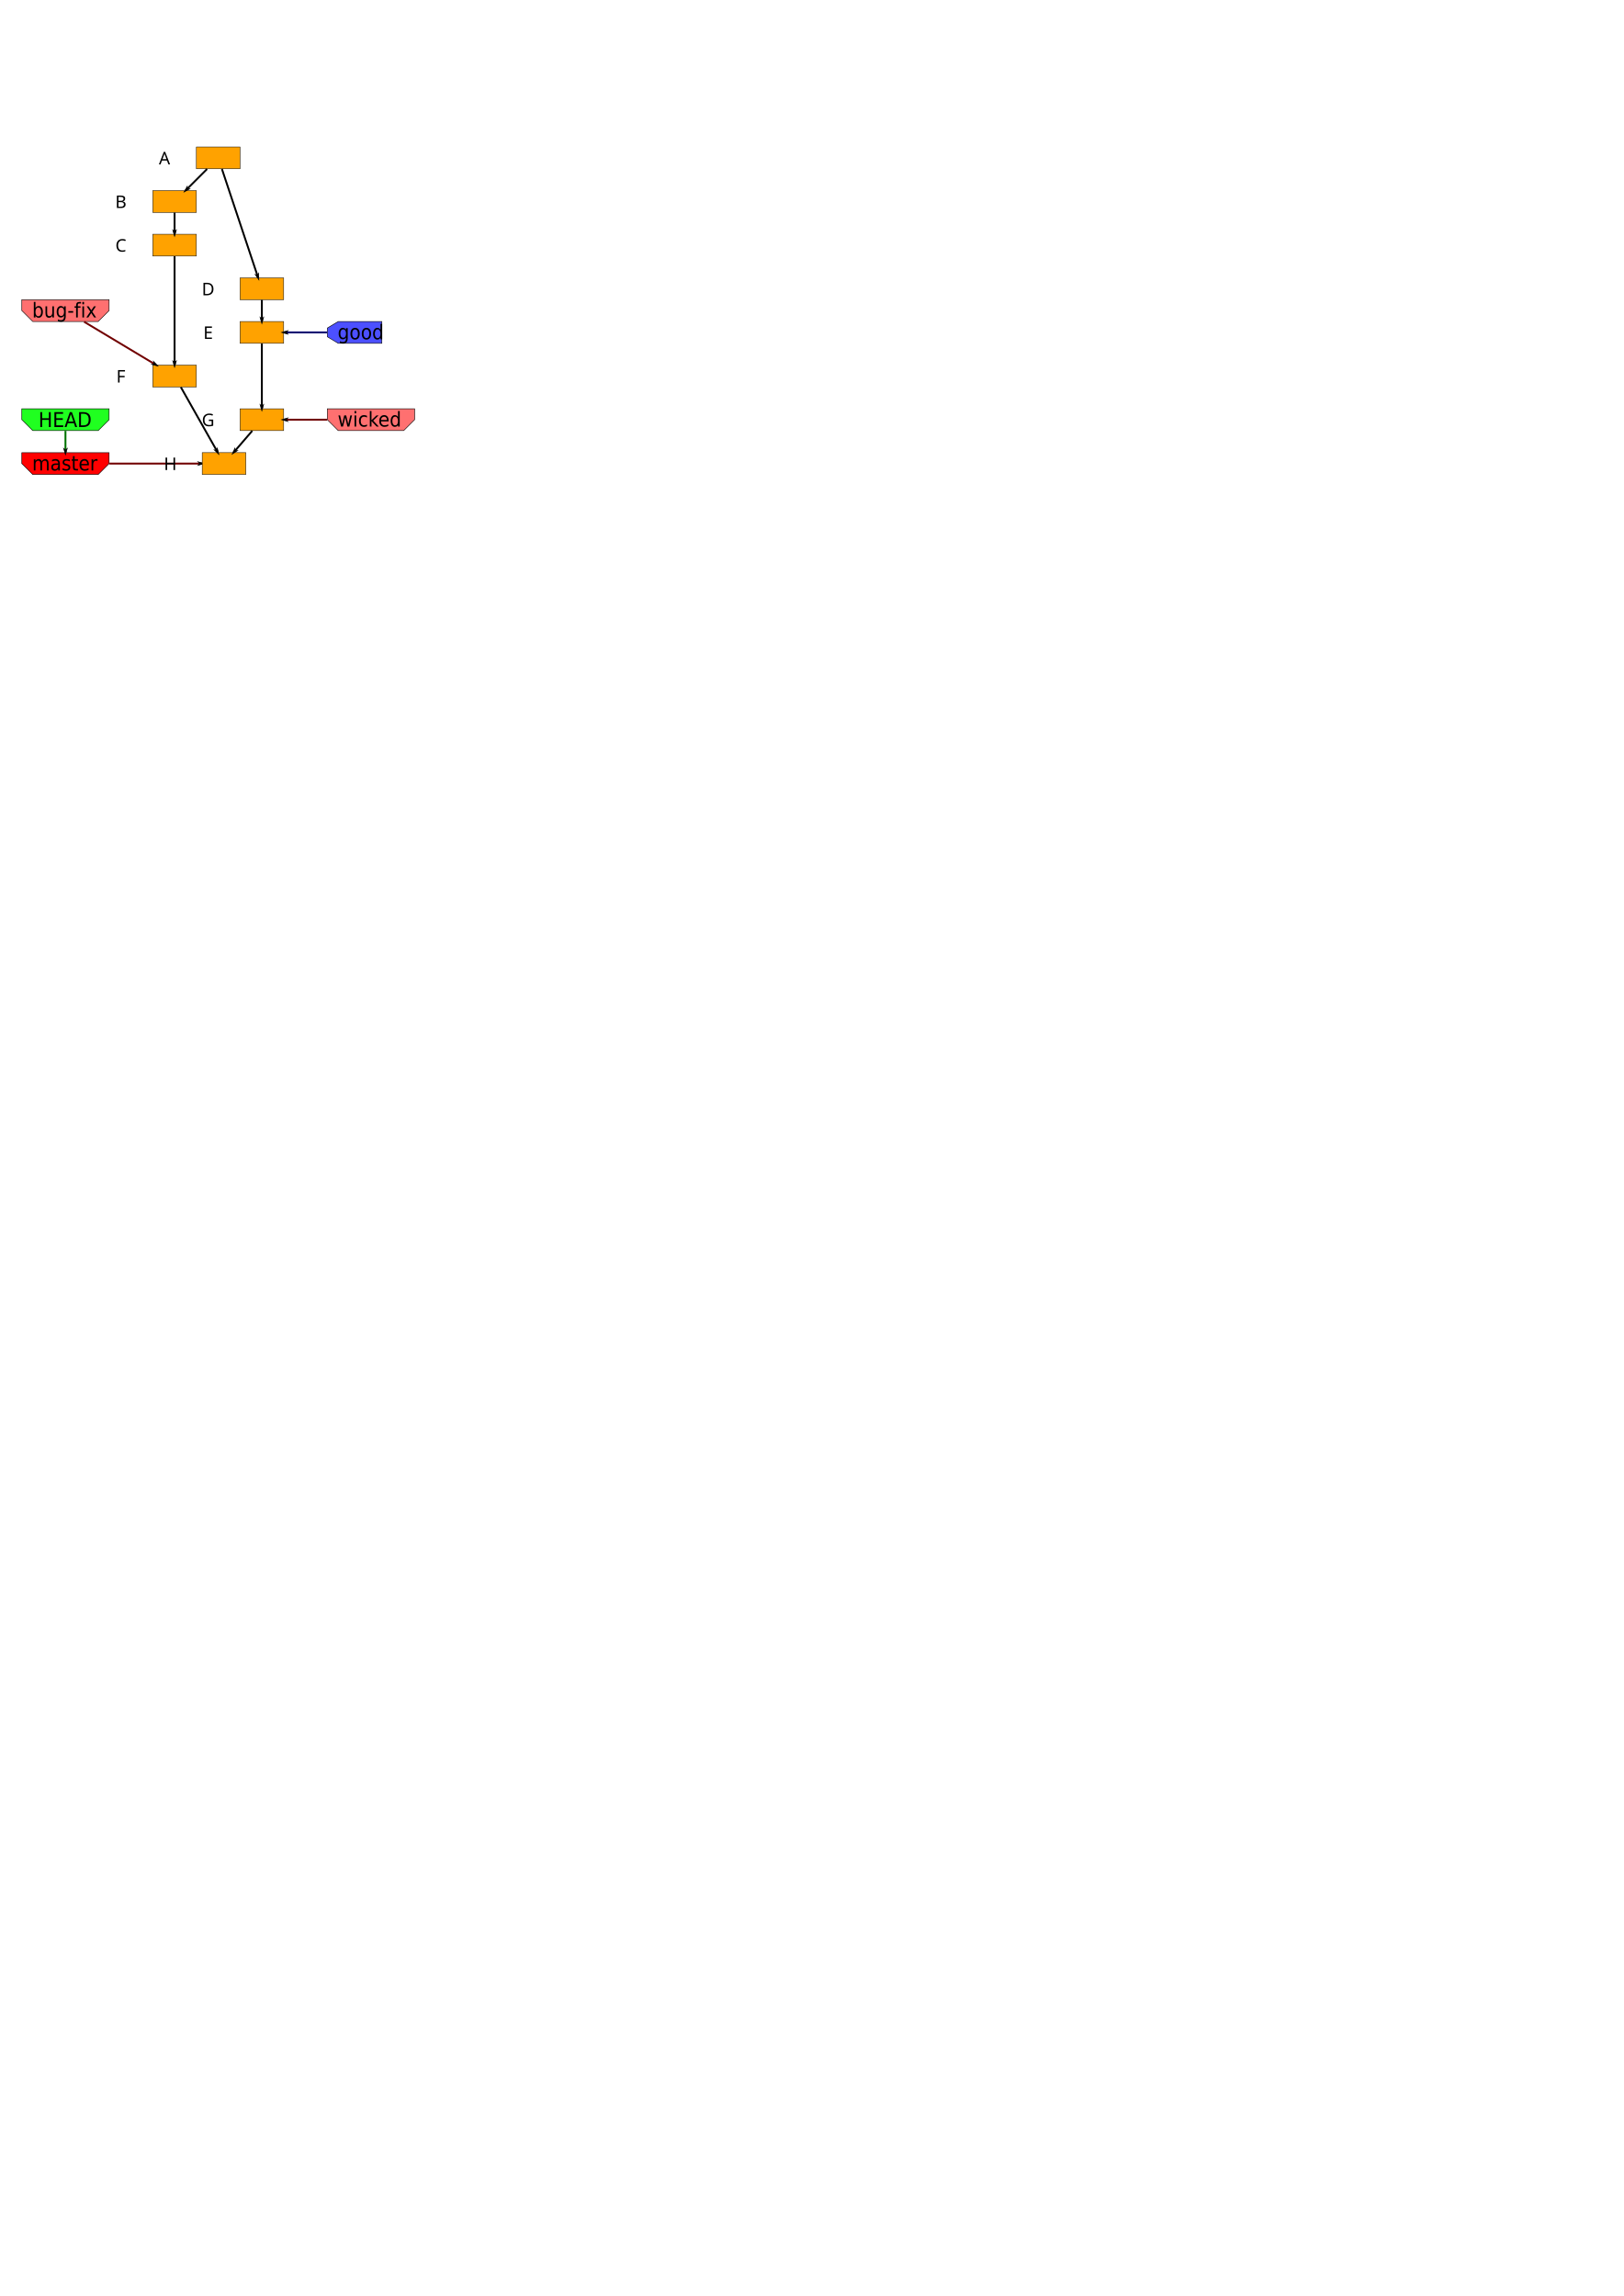
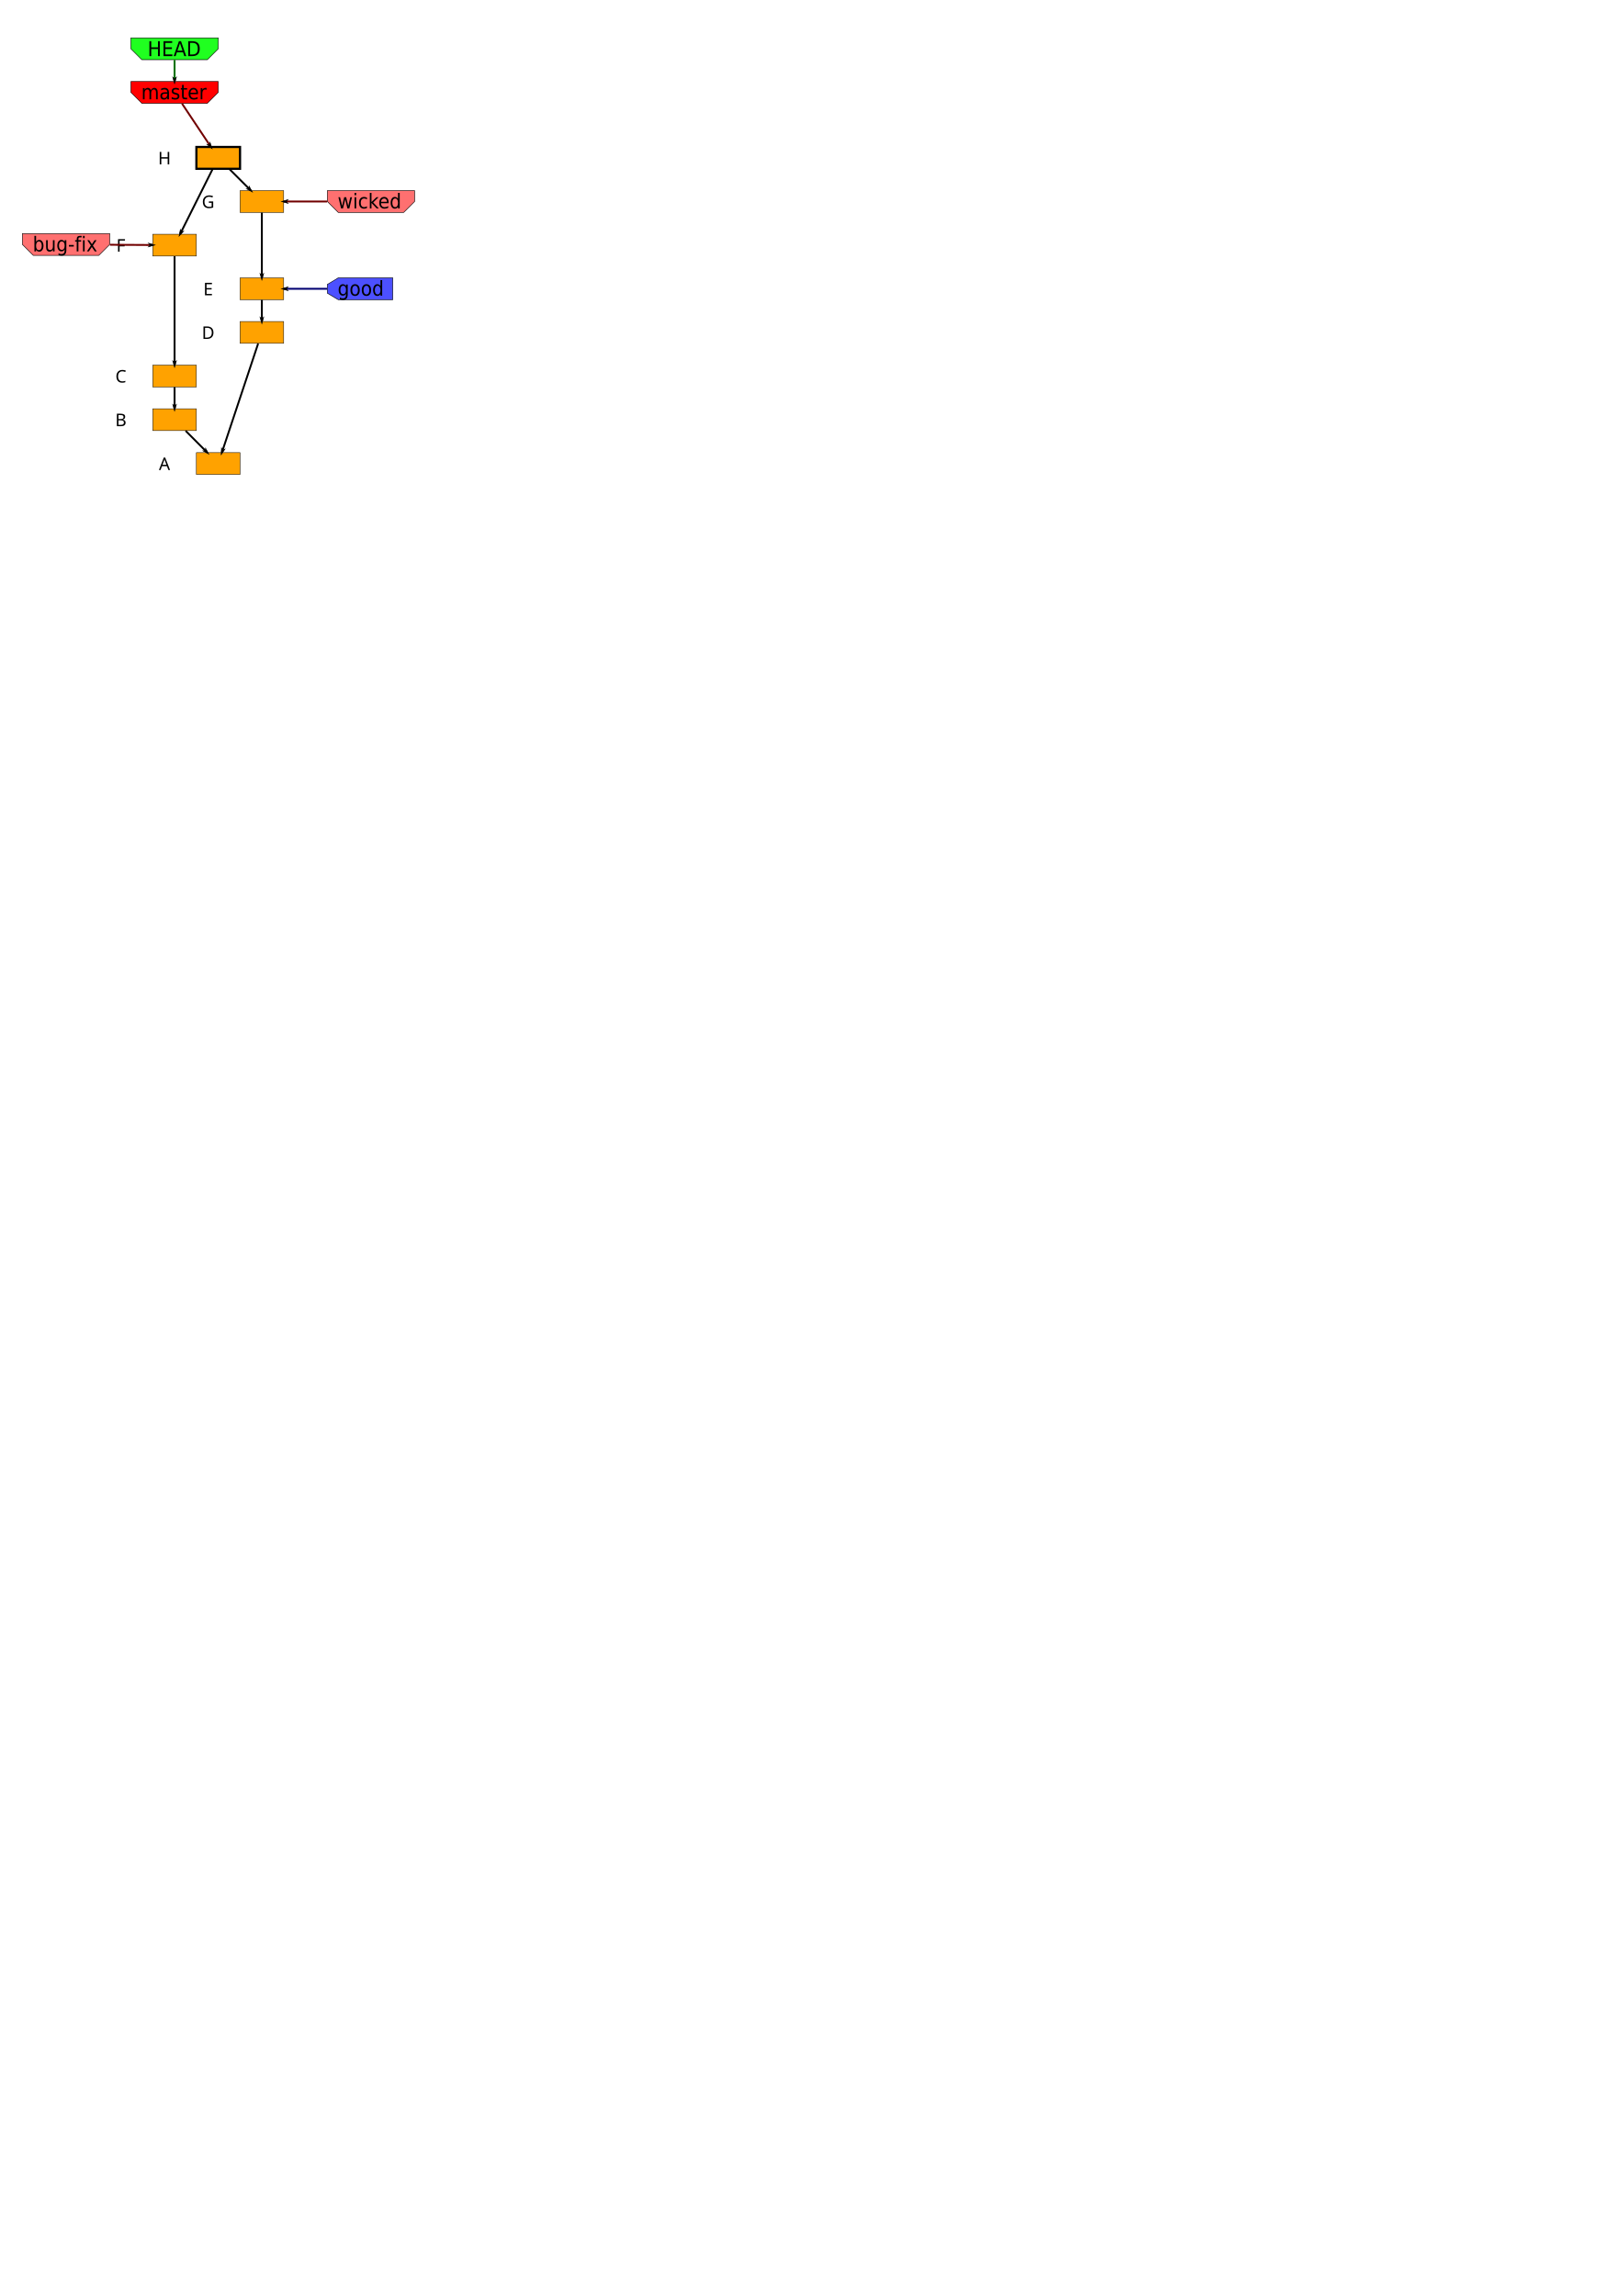
<svg xmlns="http://www.w3.org/2000/svg" width="744.094" height="1052.362" id="svg1317">
  <defs id="defs1319">
    <marker orient="auto" refY="0.0" refX="0.0" id="Arrow1Sstart" style="overflow:visible">
      <path id="path4028" d="M 0.0,0.0 L 5.0,-5.0 L -12.5,0.0 L 5.0,5.0 L 0.0,0.0 z " style="fill-rule:evenodd;stroke:#000000;stroke-width:1.0pt;marker-start:none" transform="scale(0.2) translate(6,0)" />
    </marker>
    <marker orient="auto" refY="0.0" refX="0.0" id="Arrow1Mstart" style="overflow:visible">
      <path id="path4034" d="M 0.0,0.0 L 5.0,-5.0 L -12.5,0.0 L 5.0,5.0 L 0.0,0.0 z " style="fill-rule:evenodd;stroke:#000000;stroke-width:1.0pt;marker-start:none" transform="scale(0.4) translate(10,0)" />
    </marker>
    <marker orient="auto" refY="0.0" refX="0.0" id="Arrow1Send" style="overflow:visible;">
      <path id="path4025" d="M 0.0,0.0 L 5.0,-5.0 L -12.5,0.0 L 5.0,5.0 L 0.0,0.0 z " style="fill-rule:evenodd;stroke:#000000;stroke-width:1.0pt;marker-start:none;" transform="scale(0.2) rotate(180) translate(6,0)" />
    </marker>
    <marker orient="auto" refY="0.0" refX="0.0" id="Arrow2Mend" style="overflow:visible;">
      <path id="path4013" style="font-size:12.0;fill-rule:evenodd;stroke-width:0.625;stroke-linejoin:round;" d="M 8.719,4.034 L -2.207,0.016 L 8.719,-4.002 C 6.973,-1.63 6.983,1.616 8.719,4.034 z " transform="scale(0.6) rotate(180) translate(0,0)" />
    </marker>
    <marker orient="auto" refY="0.0" refX="0.0" id="Arrow1Mend" style="overflow:visible;">
      <path id="path4031" d="M 0.0,0.0 L 5.0,-5.0 L -12.5,0.0 L 5.0,5.0 L 0.0,0.0 z " style="fill-rule:evenodd;stroke:#000000;stroke-width:1.0pt;marker-start:none;" transform="scale(0.4) rotate(180) translate(10,0)" />
    </marker>
    <marker orient="auto" refY="0.0" refX="0.0" id="Arrow2Mstart" style="overflow:visible">
      <path id="path4016" style="font-size:12.0;fill-rule:evenodd;stroke-width:0.625;stroke-linejoin:round" d="M 8.719,4.034 L -2.207,0.016 L 8.719,-4.002 C 6.973,-1.63 6.983,1.616 8.719,4.034 z " transform="scale(0.6) translate(0,0)" />
    </marker>
    <marker orient="auto" refY="0.0" refX="0.0" id="Arrow1Lstart" style="overflow:visible">
      <path id="path4040" d="M 0.0,0.0 L 5.0,-5.0 L -12.5,0.0 L 5.0,5.0 L 0.0,0.0 z " style="fill-rule:evenodd;stroke:#000000;stroke-width:1.0pt;marker-start:none" transform="scale(0.8) translate(12.5,0)" />
    </marker>
  </defs>
  <g id="layer1" style="opacity:1">
    <rect style="fill:none;fill-opacity:0;stroke:none;stroke-width:1;stroke-linecap:butt;stroke-linejoin:bevel;stroke-miterlimit:4;stroke-dasharray:none;stroke-dashoffset:0;stroke-opacity:1" id="bg" width="200" height="320" x="0" y="0" rx="1" ry="1" />
    <rect style="fill:black;fill-opacity:0.75;stroke:black;stroke-width:0.5;stroke-linecap:butt;stroke-linejoin:miter;stroke-miterlimit:4;stroke-dasharray:none;stroke-dashoffset:0;stroke-opacity:1" id="rect2855" width="0" height="1" x="217" y="77.362" rx="19.921" ry="1" />
-     <g id="g4933" transform="translate(-5.103265,160.1024)">
+     <g id="g4933" transform="translate(44.89673,-10.02399)">
      <path id="path4877" d="M 15.103,47.386 L 15.103,52.386 L 20.103,57.386 L 50.103,57.386 L 55.103,52.386 L 55.103,47.386 L 15.103,47.386 z" style="opacity:1;fill:#ff0000;fill-opacity:1;fill-rule:evenodd;stroke:#000000;stroke-width:0.253;stroke-linecap:butt;stroke-linejoin:miter;stroke-miterlimit:4;stroke-dasharray:none;stroke-opacity:1" />
      <text id="text4879" y="52.863" x="20.831" style="font-size:6.695px;font-style:normal;font-weight:normal;line-height:125%;opacity:1;fill:#000000;fill-opacity:1;stroke:none;stroke-width:1pt;stroke-linecap:butt;stroke-linejoin:miter;stroke-opacity:1;font-family:Bitstream Vera Sans" xml:space="preserve" transform="scale(0.9517883,1.050654)">
        <tspan style="font-size:8.927px;font-style:normal;font-variant:normal;font-weight:normal;font-stretch:normal;text-align:start;line-height:125%;writing-mode:lr-tb;text-anchor:start;font-family:Bitstream Vera Sans" y="52.863" x="20.831" id="tspan4881">master</tspan>
      </text>
    </g>
-     <g id="g4941" transform="translate(-5.103313,174.976)">
+     <g id="g4941" transform="translate(44.89669,4.976011)">
      <path id="path4905" d="M 15.103,12.386 L 15.103,17.386 L 20.103,22.386 L 50.103,22.386 L 55.103,17.386 L 55.103,12.386 L 15.103,12.386 z" style="opacity:1;fill:#20ff20;fill-opacity:1;fill-rule:evenodd;stroke:#000000;stroke-width:0.253;stroke-linecap:butt;stroke-linejoin:miter;stroke-miterlimit:4;stroke-dasharray:none;stroke-opacity:1" />
      <text id="text4907" y="19.862" x="23.758" style="font-size:6.743px;font-style:normal;font-weight:normal;line-height:125%;opacity:1;fill:#000000;fill-opacity:1;stroke:none;stroke-width:1pt;stroke-linecap:butt;stroke-linejoin:miter;stroke-opacity:1;font-family:Bitstream Vera Sans" xml:space="preserve" transform="scale(0.9568013,1.045149)">
        <tspan style="font-size:8.991px;font-style:normal;font-variant:normal;font-weight:normal;font-stretch:normal;text-align:start;line-height:125%;writing-mode:lr-tb;text-anchor:start;font-family:Bitstream Vera Sans" y="19.862" x="23.758" id="tspan4909">HEAD</tspan>
      </text>
    </g>
    <g id="g4924" transform="translate(64.83769,-10.04457)">
-       <path id="path4885" d="M 45.162,77.407 L 45.162,87.407 L 25.162,87.407 L 25.162,77.407 L 45.162,77.407 z" style="opacity:1;fill:#ffa200;fill-opacity:1;fill-rule:evenodd;stroke:#000000;stroke-width:0.207;stroke-linecap:butt;stroke-linejoin:miter;stroke-miterlimit:4;stroke-dasharray:none;stroke-opacity:1" />
+       <path id="path4885" d="M 45.162,77.407 L 45.162,87.407 L 25.162,87.407 L 25.162,77.407 L 45.162,77.407 z" style="opacity:1;fill:#ffa200;fill-opacity:1;fill-rule:evenodd;stroke:#000000;stroke-width:1;stroke-linecap:butt;stroke-linejoin:miter;stroke-miterlimit:4;stroke-dasharray:none;stroke-opacity:1" />
      <text id="text4916" y="85.389" x="35.022" style="font-size:22px;font-style:normal;font-weight:normal;line-height:125%;fill:#000000;fill-opacity:1;stroke:none;stroke-width:1pt;stroke-linecap:butt;stroke-linejoin:miter;stroke-opacity:1;font-family:Bitstream Vera Sans" xml:space="preserve">
-         <tspan id="tspan4920" style="font-size:8px;font-style:normal;font-variant:normal;font-weight:normal;font-stretch:normal;text-align:center;line-height:125%;writing-mode:lr-tb;text-anchor:middle;font-family:Sans;-inkscape-font-specification:Sans" y="85.389" x="35.022">A</tspan>
+         <tspan id="tspan4920" style="font-size:8px;font-style:normal;font-variant:normal;font-weight:normal;font-stretch:normal;text-align:center;line-height:125%;writing-mode:lr-tb;text-anchor:middle;font-family:Sans;-inkscape-font-specification:Sans" y="85.389" x="35.022">H</tspan>
      </text>
    </g>
-     <path style="opacity:1;fill:none;fill-opacity:0.75;fill-rule:evenodd;stroke:#710000;stroke-width:0.864;stroke-linecap:butt;stroke-linejoin:miter;marker-start:url(#Arrow1Sstart);marker-end:none;stroke-miterlimit:4;stroke-dasharray:none;stroke-opacity:1;display:inline" d="M 92.564,212.469 L 50.126,212.482" id="path4891" />
-     <g style="opacity:1" id="g2466" transform="translate(44.83769,9.955426)">
+     <path style="opacity:1;fill:none;fill-opacity:0.75;fill-rule:evenodd;stroke:#710000;stroke-width:0.864;stroke-linecap:butt;stroke-linejoin:miter;marker-start:url(#Arrow1Sstart);marker-end:none;stroke-miterlimit:4;stroke-dasharray:none;stroke-opacity:1;display:inline" d="M 96.598,67.259 L 83.418,47.489" id="path4891" />
+     <g style="opacity:1" id="g2466" transform="translate(44.83769,29.95543)">
      <path id="path2468" d="M 45.162,77.407 L 45.162,87.407 L 25.162,87.407 L 25.162,77.407 L 45.162,77.407 z" style="opacity:1;fill:#ffa200;fill-opacity:1;fill-rule:evenodd;stroke:#000000;stroke-width:0.207;stroke-linecap:butt;stroke-linejoin:miter;stroke-miterlimit:4;stroke-dasharray:none;stroke-opacity:1" />
      <text id="text2470" y="85.389" x="35.022" style="font-size:22px;font-style:normal;font-weight:normal;line-height:125%;fill:#000000;fill-opacity:1;stroke:none;stroke-width:1pt;stroke-linecap:butt;stroke-linejoin:miter;stroke-opacity:1;font-family:Bitstream Vera Sans" xml:space="preserve">
-         <tspan id="tspan2472" style="font-size:8px;font-style:normal;font-variant:normal;font-weight:normal;font-stretch:normal;text-align:center;line-height:125%;writing-mode:lr-tb;text-anchor:middle;font-family:Sans;-inkscape-font-specification:Sans" y="85.389" x="35.022">B</tspan>
+         <tspan id="tspan2472" style="font-size:8px;font-style:normal;font-variant:normal;font-weight:normal;font-stretch:normal;text-align:center;line-height:125%;writing-mode:lr-tb;text-anchor:middle;font-family:Sans;-inkscape-font-specification:Sans" y="85.389" x="35.022">F</tspan>
      </text>
    </g>
-     <g style="opacity:1" id="g2474" transform="translate(84.83769,49.95543)">
+     <g style="opacity:1" id="g2474" transform="translate(84.83769,9.955426)">
      <path id="path2476" d="M 45.162,77.407 L 45.162,87.407 L 25.162,87.407 L 25.162,77.407 L 45.162,77.407 z" style="opacity:1;fill:#ffa200;fill-opacity:1;fill-rule:evenodd;stroke:#000000;stroke-width:0.207;stroke-linecap:butt;stroke-linejoin:miter;stroke-miterlimit:4;stroke-dasharray:none;stroke-opacity:1" />
      <text id="text2478" y="85.389" x="35.022" style="font-size:22px;font-style:normal;font-weight:normal;line-height:125%;fill:#000000;fill-opacity:1;stroke:none;stroke-width:1pt;stroke-linecap:butt;stroke-linejoin:miter;stroke-opacity:1;font-family:Bitstream Vera Sans" xml:space="preserve">
-         <tspan id="tspan2480" style="font-size:8px;font-style:normal;font-variant:normal;font-weight:normal;font-stretch:normal;text-align:center;line-height:125%;writing-mode:lr-tb;text-anchor:middle;font-family:Sans;-inkscape-font-specification:Sans" y="85.389" x="35.022">D</tspan>
+         <tspan id="tspan2480" style="font-size:8px;font-style:normal;font-variant:normal;font-weight:normal;font-stretch:normal;text-align:center;line-height:125%;writing-mode:lr-tb;text-anchor:middle;font-family:Sans;-inkscape-font-specification:Sans" y="85.389" x="35.022">G</tspan>
      </text>
    </g>
-     <g style="opacity:1" id="g2482" transform="translate(44.83769,29.95543)">
+     <g style="opacity:1" id="g2482" transform="translate(44.83769,89.95543)">
      <path id="path2484" d="M 45.162,77.407 L 45.162,87.407 L 25.162,87.407 L 25.162,77.407 L 45.162,77.407 z" style="opacity:1;fill:#ffa200;fill-opacity:1;fill-rule:evenodd;stroke:#000000;stroke-width:0.207;stroke-linecap:butt;stroke-linejoin:miter;stroke-miterlimit:4;stroke-dasharray:none;stroke-opacity:1" />
      <text id="text2486" y="85.389" x="35.022" style="font-size:22px;font-style:normal;font-weight:normal;line-height:125%;fill:#000000;fill-opacity:1;stroke:none;stroke-width:1pt;stroke-linecap:butt;stroke-linejoin:miter;stroke-opacity:1;font-family:Bitstream Vera Sans" xml:space="preserve">
        <tspan id="tspan2488" style="font-size:8px;font-style:normal;font-variant:normal;font-weight:normal;font-stretch:normal;text-align:center;line-height:125%;writing-mode:lr-tb;text-anchor:middle;font-family:Sans;-inkscape-font-specification:Sans" y="85.389" x="35.022">C</tspan>
      </text>
    </g>
-     <g style="opacity:1" id="g2490" transform="translate(44.83769,89.95543)">
+     <g style="opacity:1" id="g2490" transform="translate(44.83769,109.9554)">
      <path id="path2492" d="M 45.162,77.407 L 45.162,87.407 L 25.162,87.407 L 25.162,77.407 L 45.162,77.407 z" style="opacity:1;fill:#ffa200;fill-opacity:1;fill-rule:evenodd;stroke:#000000;stroke-width:0.207;stroke-linecap:butt;stroke-linejoin:miter;stroke-miterlimit:4;stroke-dasharray:none;stroke-opacity:1" />
      <text id="text2494" y="85.389" x="35.022" style="font-size:22px;font-style:normal;font-weight:normal;line-height:125%;fill:#000000;fill-opacity:1;stroke:none;stroke-width:1pt;stroke-linecap:butt;stroke-linejoin:miter;stroke-opacity:1;font-family:Bitstream Vera Sans" xml:space="preserve">
-         <tspan id="tspan2496" style="font-size:8px;font-style:normal;font-variant:normal;font-weight:normal;font-stretch:normal;text-align:center;line-height:125%;writing-mode:lr-tb;text-anchor:middle;font-family:Sans;-inkscape-font-specification:Sans" y="85.389" x="35.022">F</tspan>
+         <tspan id="tspan2496" style="font-size:8px;font-style:normal;font-variant:normal;font-weight:normal;font-stretch:normal;text-align:center;line-height:125%;writing-mode:lr-tb;text-anchor:middle;font-family:Sans;-inkscape-font-specification:Sans" y="85.389" x="35.022">B</tspan>
      </text>
    </g>
-     <g style="opacity:1" id="g2498" transform="translate(134.8967,99.97601)">
-       <path id="path2500" d="M 20.103,47.386 L 15.103,50.386 L 15.103,54.386 L 20.103,57.386 L 40.103,57.386 L 40.103,47.386 L 20.103,47.386 z" style="opacity:1;fill:#4c50ff;fill-opacity:1;fill-rule:evenodd;stroke:#000000;stroke-width:0.253;stroke-linecap:butt;stroke-linejoin:miter;stroke-miterlimit:4;stroke-dasharray:none;stroke-opacity:1" />
+     <g style="opacity:1" id="g2498" transform="translate(134.8967,79.97601)">
+       <path id="path2500" d="M 20.103,47.386 L 15.103,50.386 L 15.103,54.386 L 20.103,57.386 L 45.103,57.386 L 45.103,47.386 L 20.103,47.386 z" style="opacity:1;fill:#4c50ff;fill-opacity:1;fill-rule:evenodd;stroke:#000000;stroke-width:0.253;stroke-linecap:butt;stroke-linejoin:miter;stroke-miterlimit:4;stroke-dasharray:none;stroke-opacity:1" />
      <text id="text2502" y="52.863" x="20.831" style="font-size:6.695px;font-style:normal;font-weight:normal;line-height:125%;opacity:1;fill:#000000;fill-opacity:1;stroke:none;stroke-width:1pt;stroke-linecap:butt;stroke-linejoin:miter;stroke-opacity:1;font-family:Bitstream Vera Sans" xml:space="preserve" transform="scale(0.9517883,1.050654)">
        <tspan style="font-size:8.927px;font-style:normal;font-variant:normal;font-weight:normal;font-stretch:normal;text-align:start;line-height:125%;writing-mode:lr-tb;text-anchor:start;font-family:Bitstream Vera Sans" y="52.863" x="20.831" id="tspan2504">good</tspan>
      </text>
    </g>
-     <path style="opacity:1;fill:none;fill-opacity:0.75;fill-rule:evenodd;stroke:#000000;stroke-width:0.864;stroke-linecap:butt;stroke-linejoin:miter;marker-start:url(#Arrow1Sstart);marker-end:none;stroke-miterlimit:4;stroke-dasharray:none;stroke-opacity:1;display:inline" d="M 118.299,127.259 L 101.701,77.465" id="path3318" />
-     <path style="opacity:1;fill:none;fill-opacity:0.75;fill-rule:evenodd;stroke:#000000;stroke-width:0.864;stroke-linecap:butt;stroke-linejoin:miter;marker-start:url(#Arrow1Sstart);marker-end:none;stroke-miterlimit:4;stroke-dasharray:none;stroke-opacity:1;display:inline" d="M 80,107.259 L 80,97.465" id="path3322" />
-     <path style="opacity:1;fill:none;fill-opacity:0.75;fill-rule:evenodd;stroke:#000000;stroke-width:0.864;stroke-linecap:butt;stroke-linejoin:miter;marker-start:url(#Arrow1Sstart);marker-end:none;stroke-miterlimit:4;stroke-dasharray:none;stroke-opacity:1;display:inline" d="M 80,167.259 L 80,117.465" id="path3324" />
-     <g style="opacity:1" id="g3328" transform="translate(84.83769,69.95543)">
+     <path style="opacity:1;fill:none;fill-opacity:0.75;fill-rule:evenodd;stroke:#000000;stroke-width:0.864;stroke-linecap:butt;stroke-linejoin:miter;marker-start:url(#Arrow1Sstart);marker-end:none;stroke-miterlimit:4;stroke-dasharray:none;stroke-opacity:1;display:inline" d="M 114.897,87.259 L 105.103,77.465" id="path3318" />
+     <path style="opacity:1;fill:none;fill-opacity:0.75;fill-rule:evenodd;stroke:#000000;stroke-width:0.864;stroke-linecap:butt;stroke-linejoin:miter;marker-start:url(#Arrow1Sstart);marker-end:none;stroke-miterlimit:4;stroke-dasharray:none;stroke-opacity:1;display:inline" d="M 80,167.259 L 80,117.465" id="path3322" />
+     <path style="opacity:1;fill:none;fill-opacity:0.75;fill-rule:evenodd;stroke:#000000;stroke-width:0.864;stroke-linecap:butt;stroke-linejoin:miter;marker-start:url(#Arrow1Sstart);marker-end:none;stroke-miterlimit:4;stroke-dasharray:none;stroke-opacity:1;display:inline" d="M 80,187.259 L 80,177.465" id="path3324" />
+     <g style="opacity:1" id="g3328" transform="translate(84.83769,49.95543)">
      <path id="path3330" d="M 45.162,77.407 L 45.162,87.407 L 25.162,87.407 L 25.162,77.407 L 45.162,77.407 z" style="opacity:1;fill:#ffa200;fill-opacity:1;fill-rule:evenodd;stroke:#000000;stroke-width:0.207;stroke-linecap:butt;stroke-linejoin:miter;stroke-miterlimit:4;stroke-dasharray:none;stroke-opacity:1" />
      <text id="text3332" y="85.389" x="35.022" style="font-size:22px;font-style:normal;font-weight:normal;line-height:125%;fill:#000000;fill-opacity:1;stroke:none;stroke-width:1pt;stroke-linecap:butt;stroke-linejoin:miter;stroke-opacity:1;font-family:Bitstream Vera Sans" xml:space="preserve">
        <tspan id="tspan3334" style="font-size:8px;font-style:normal;font-variant:normal;font-weight:normal;font-stretch:normal;text-align:center;line-height:125%;writing-mode:lr-tb;text-anchor:middle;font-family:Sans;-inkscape-font-specification:Sans" y="85.389" x="35.022">E</tspan>
      </text>
    </g>
-     <g style="opacity:1" id="g3344" transform="translate(84.83769,109.9554)">
+     <g style="opacity:1" id="g3344" transform="translate(84.83769,69.95543)">
      <path id="path3346" d="M 45.162,77.407 L 45.162,87.407 L 25.162,87.407 L 25.162,77.407 L 45.162,77.407 z" style="opacity:1;fill:#ffa200;fill-opacity:1;fill-rule:evenodd;stroke:#000000;stroke-width:0.207;stroke-linecap:butt;stroke-linejoin:miter;stroke-miterlimit:4;stroke-dasharray:none;stroke-opacity:1" />
      <text id="text3348" y="85.389" x="35.022" style="font-size:22px;font-style:normal;font-weight:normal;line-height:125%;fill:#000000;fill-opacity:1;stroke:none;stroke-width:1pt;stroke-linecap:butt;stroke-linejoin:miter;stroke-opacity:1;font-family:Bitstream Vera Sans" xml:space="preserve">
-         <tspan id="tspan3350" style="font-size:8px;font-style:normal;font-variant:normal;font-weight:normal;font-stretch:normal;text-align:center;line-height:125%;writing-mode:lr-tb;text-anchor:middle;font-family:Sans;-inkscape-font-specification:Sans" y="85.389" x="35.022">G</tspan>
+         <tspan id="tspan3350" style="font-size:8px;font-style:normal;font-variant:normal;font-weight:normal;font-stretch:normal;text-align:center;line-height:125%;writing-mode:lr-tb;text-anchor:middle;font-family:Sans;-inkscape-font-specification:Sans" y="85.389" x="35.022">D</tspan>
      </text>
    </g>
-     <path style="opacity:1;fill:none;fill-opacity:0.75;fill-rule:evenodd;stroke:#000000;stroke-width:0.864;stroke-linecap:butt;stroke-linejoin:miter;marker-start:url(#Arrow1Sstart);marker-end:none;stroke-miterlimit:4;stroke-dasharray:none;stroke-opacity:1;display:inline" d="M 120,187.259 L 120,157.465" id="path3352" />
-     <path style="opacity:1;fill:none;fill-opacity:0.75;fill-rule:evenodd;stroke:#020071;stroke-width:0.864;stroke-linecap:butt;stroke-linejoin:miter;marker-start:url(#Arrow1Sstart);marker-end:none;stroke-miterlimit:4;stroke-dasharray:none;stroke-opacity:1;display:inline" d="M 130.103,152.362 L 149.874,152.362" id="path3356" />
-     <path style="opacity:1;fill:none;fill-opacity:0.75;fill-rule:evenodd;stroke:#000000;stroke-width:0.864;stroke-linecap:butt;stroke-linejoin:miter;marker-start:url(#Arrow1Sstart);marker-end:none;stroke-miterlimit:4;stroke-dasharray:none;stroke-opacity:1;display:inline" d="M 120,147.259 L 120,137.465" id="path3320" />
-     <path style="opacity:1;fill:none;fill-opacity:0.75;fill-rule:evenodd;stroke:#000000;stroke-width:0.864;stroke-linecap:butt;stroke-linejoin:miter;marker-start:url(#Arrow1Sstart);marker-end:none;stroke-miterlimit:4;stroke-dasharray:none;stroke-opacity:1;display:inline" d="M 85.103,87.259 L 94.897,77.465" id="path2487" />
-     <g style="opacity:1" id="g2453" transform="translate(-5.103265,89.97601)">
+     <path style="opacity:1;fill:none;fill-opacity:0.75;fill-rule:evenodd;stroke:#000000;stroke-width:0.864;stroke-linecap:butt;stroke-linejoin:miter;marker-start:url(#Arrow1Sstart);marker-end:none;stroke-miterlimit:4;stroke-dasharray:none;stroke-opacity:1;display:inline" d="M 120,147.259 L 120,137.465" id="path3352" />
+     <path style="opacity:1;fill:none;fill-opacity:0.75;fill-rule:evenodd;stroke:#020071;stroke-width:0.864;stroke-linecap:butt;stroke-linejoin:miter;marker-start:url(#Arrow1Sstart);marker-end:none;stroke-miterlimit:4;stroke-dasharray:none;stroke-opacity:1;display:inline" d="M 130.103,132.362 L 149.874,132.362" id="path3356" />
+     <path style="opacity:1;fill:none;fill-opacity:0.75;fill-rule:evenodd;stroke:#000000;stroke-width:0.864;stroke-linecap:butt;stroke-linejoin:miter;marker-start:url(#Arrow1Sstart);marker-end:none;stroke-miterlimit:4;stroke-dasharray:none;stroke-opacity:1;display:inline" d="M 120,127.259 L 120,97.465" id="path3320" />
+     <path style="opacity:1;fill:none;fill-opacity:0.75;fill-rule:evenodd;stroke:#000000;stroke-width:0.864;stroke-linecap:butt;stroke-linejoin:miter;marker-start:url(#Arrow1Sstart);marker-end:none;stroke-miterlimit:4;stroke-dasharray:none;stroke-opacity:1;display:inline" d="M 82.552,107.259 L 97.448,77.465" id="path2487" />
+     <g style="opacity:1" id="g2453" transform="translate(-4.826861,59.67271)">
      <path id="path2455" d="M 15.103,47.386 L 15.103,52.386 L 20.103,57.386 L 50.103,57.386 L 55.103,52.386 L 55.103,47.386 L 15.103,47.386 z" style="opacity:1;fill:#ff7070;fill-opacity:1;fill-rule:evenodd;stroke:#000000;stroke-width:0.253;stroke-linecap:butt;stroke-linejoin:miter;stroke-miterlimit:4;stroke-dasharray:none;stroke-opacity:1" />
      <text id="text2457" y="52.863" x="20.831" style="font-size:6.695px;font-style:normal;font-weight:normal;line-height:125%;opacity:1;fill:#000000;fill-opacity:1;stroke:none;stroke-width:1pt;stroke-linecap:butt;stroke-linejoin:miter;stroke-opacity:1;font-family:Bitstream Vera Sans" xml:space="preserve" transform="scale(0.9517883,1.050654)">
        <tspan style="font-size:8.927px;font-style:normal;font-variant:normal;font-weight:normal;font-stretch:normal;text-align:start;line-height:125%;writing-mode:lr-tb;text-anchor:start;font-family:Bitstream Vera Sans" y="52.863" x="20.831" id="tspan2459">bug-fix</tspan>
      </text>
    </g>
-     <g style="opacity:1" id="g2461" transform="translate(134.8967,139.976)">
+     <g style="opacity:1" id="g2461" transform="translate(134.8967,39.97601)">
      <path id="path2463" d="M 15.103,47.386 L 15.103,52.386 L 20.103,57.386 L 50.103,57.386 L 55.103,52.386 L 55.103,47.386 L 15.103,47.386 z" style="opacity:1;fill:#ff7070;fill-opacity:1;fill-rule:evenodd;stroke:#000000;stroke-width:0.253;stroke-linecap:butt;stroke-linejoin:miter;stroke-miterlimit:4;stroke-dasharray:none;stroke-opacity:1" />
      <text id="text2465" y="52.863" x="20.831" style="font-size:6.695px;font-style:normal;font-weight:normal;line-height:125%;opacity:1;fill:#000000;fill-opacity:1;stroke:none;stroke-width:1pt;stroke-linecap:butt;stroke-linejoin:miter;stroke-opacity:1;font-family:Bitstream Vera Sans" xml:space="preserve" transform="scale(0.9517883,1.050654)">
        <tspan style="font-size:8.927px;font-style:normal;font-variant:normal;font-weight:normal;font-stretch:normal;text-align:start;line-height:125%;writing-mode:lr-tb;text-anchor:start;font-family:Bitstream Vera Sans" y="52.863" x="20.831" id="tspan2467">wicked</tspan>
      </text>
    </g>
-     <path style="opacity:1;fill:none;fill-opacity:0.75;fill-rule:evenodd;stroke:#710000;stroke-width:0.864;stroke-linecap:butt;stroke-linejoin:miter;marker-start:url(#Arrow1Sstart);marker-end:none;stroke-miterlimit:4;stroke-dasharray:none;stroke-opacity:1;display:inline" d="M 71.495,167.259 L 38.544,147.489" id="path2469" />
-     <path style="opacity:1;fill:none;fill-opacity:0.75;fill-rule:evenodd;stroke:#710000;stroke-width:0.864;stroke-linecap:butt;stroke-linejoin:miter;marker-start:url(#Arrow1Sstart);marker-end:none;stroke-miterlimit:4;stroke-dasharray:none;stroke-opacity:1;display:inline" d="M 130.103,192.362 L 149.874,192.362" id="path2471" />
-     <path style="opacity:1;fill:none;fill-opacity:0.75;fill-rule:evenodd;stroke:#007100;stroke-width:0.864;stroke-linecap:butt;stroke-linejoin:miter;marker-start:url(#Arrow1Sstart);marker-end:none;stroke-miterlimit:4;stroke-dasharray:none;stroke-opacity:1;display:inline" d="M 30,207.362 L 30,197.489" id="path4911" />
-     <g style="opacity:1" id="g3336" transform="translate(67.50494,130.0587)">
+     <path style="opacity:1;fill:none;fill-opacity:0.75;fill-rule:evenodd;stroke:#710000;stroke-width:0.864;stroke-linecap:butt;stroke-linejoin:miter;marker-start:url(#Arrow1Sstart);marker-end:none;stroke-miterlimit:4;stroke-dasharray:none;stroke-opacity:1;display:inline" d="M 69.897,112.301 L 50.403,112.182" id="path2469" />
+     <path style="opacity:1;fill:none;fill-opacity:0.75;fill-rule:evenodd;stroke:#710000;stroke-width:0.864;stroke-linecap:butt;stroke-linejoin:miter;marker-start:url(#Arrow1Sstart);marker-end:none;stroke-miterlimit:4;stroke-dasharray:none;stroke-opacity:1;display:inline" d="M 130.103,92.362 L 149.874,92.362" id="path2471" />
+     <path style="opacity:1;fill:none;fill-opacity:0.75;fill-rule:evenodd;stroke:#007100;stroke-width:0.864;stroke-linecap:butt;stroke-linejoin:miter;marker-start:url(#Arrow1Sstart);marker-end:none;stroke-miterlimit:4;stroke-dasharray:none;stroke-opacity:1;display:inline" d="M 80,37.236 L 80,27.489" id="path4911" />
+     <g style="opacity:1" id="g3336" transform="translate(64.83769,130.0587)">
      <path id="path3338" d="M 45.162,77.407 L 45.162,87.407 L 25.162,87.407 L 25.162,77.407 L 45.162,77.407 z" style="opacity:1;fill:#ffa200;fill-opacity:1;fill-rule:evenodd;stroke:#000000;stroke-width:0.207;stroke-linecap:butt;stroke-linejoin:miter;stroke-miterlimit:4;stroke-dasharray:none;stroke-opacity:1" />
      <text id="text3340" y="85.389" x="35.022" style="font-size:22px;font-style:normal;font-weight:normal;line-height:125%;fill:#000000;fill-opacity:1;stroke:none;stroke-width:1pt;stroke-linecap:butt;stroke-linejoin:miter;stroke-opacity:1;font-family:Bitstream Vera Sans" xml:space="preserve">
-         <tspan id="tspan3342" style="font-size:8px;font-style:normal;font-variant:normal;font-weight:normal;font-stretch:normal;text-align:center;line-height:125%;writing-mode:lr-tb;text-anchor:middle;font-family:Sans;-inkscape-font-specification:Sans" y="85.389" x="35.022">H</tspan>
+         <tspan id="tspan3342" style="font-size:8px;font-style:normal;font-variant:normal;font-weight:normal;font-stretch:normal;text-align:center;line-height:125%;writing-mode:lr-tb;text-anchor:middle;font-family:Sans;-inkscape-font-specification:Sans" y="85.389" x="35.022">A</tspan>
      </text>
    </g>
-     <path style="opacity:1;fill:none;fill-opacity:0.75;fill-rule:evenodd;stroke:#000000;stroke-width:0.864;stroke-linecap:butt;stroke-linejoin:miter;marker-start:url(#Arrow1Sstart);marker-end:none;stroke-miterlimit:4;stroke-dasharray:none;stroke-opacity:1;display:inline" d="M 107.067,207.362 L 115.6,197.465" id="path3354" />
-     <path style="opacity:1;fill:none;fill-opacity:0.75;fill-rule:evenodd;stroke:#000000;stroke-width:0.864;stroke-linecap:butt;stroke-linejoin:miter;marker-start:url(#Arrow1Sstart);marker-end:none;stroke-miterlimit:4;stroke-dasharray:none;stroke-opacity:1;display:inline" d="M 99.783,207.362 L 82.884,177.465" id="path3326" />
+     <path style="opacity:1;fill:none;fill-opacity:0.75;fill-rule:evenodd;stroke:#000000;stroke-width:0.864;stroke-linecap:butt;stroke-linejoin:miter;marker-start:url(#Arrow1Sstart);marker-end:none;stroke-miterlimit:4;stroke-dasharray:none;stroke-opacity:1;display:inline" d="M 101.698,207.362 L 118.302,157.465" id="path3354" />
+     <path style="opacity:1;fill:none;fill-opacity:0.75;fill-rule:evenodd;stroke:#000000;stroke-width:0.864;stroke-linecap:butt;stroke-linejoin:miter;marker-start:url(#Arrow1Sstart);marker-end:none;stroke-miterlimit:4;stroke-dasharray:none;stroke-opacity:1;display:inline" d="M 94.923,207.362 L 85.077,197.465" id="path3326" />
  </g>
</svg>
